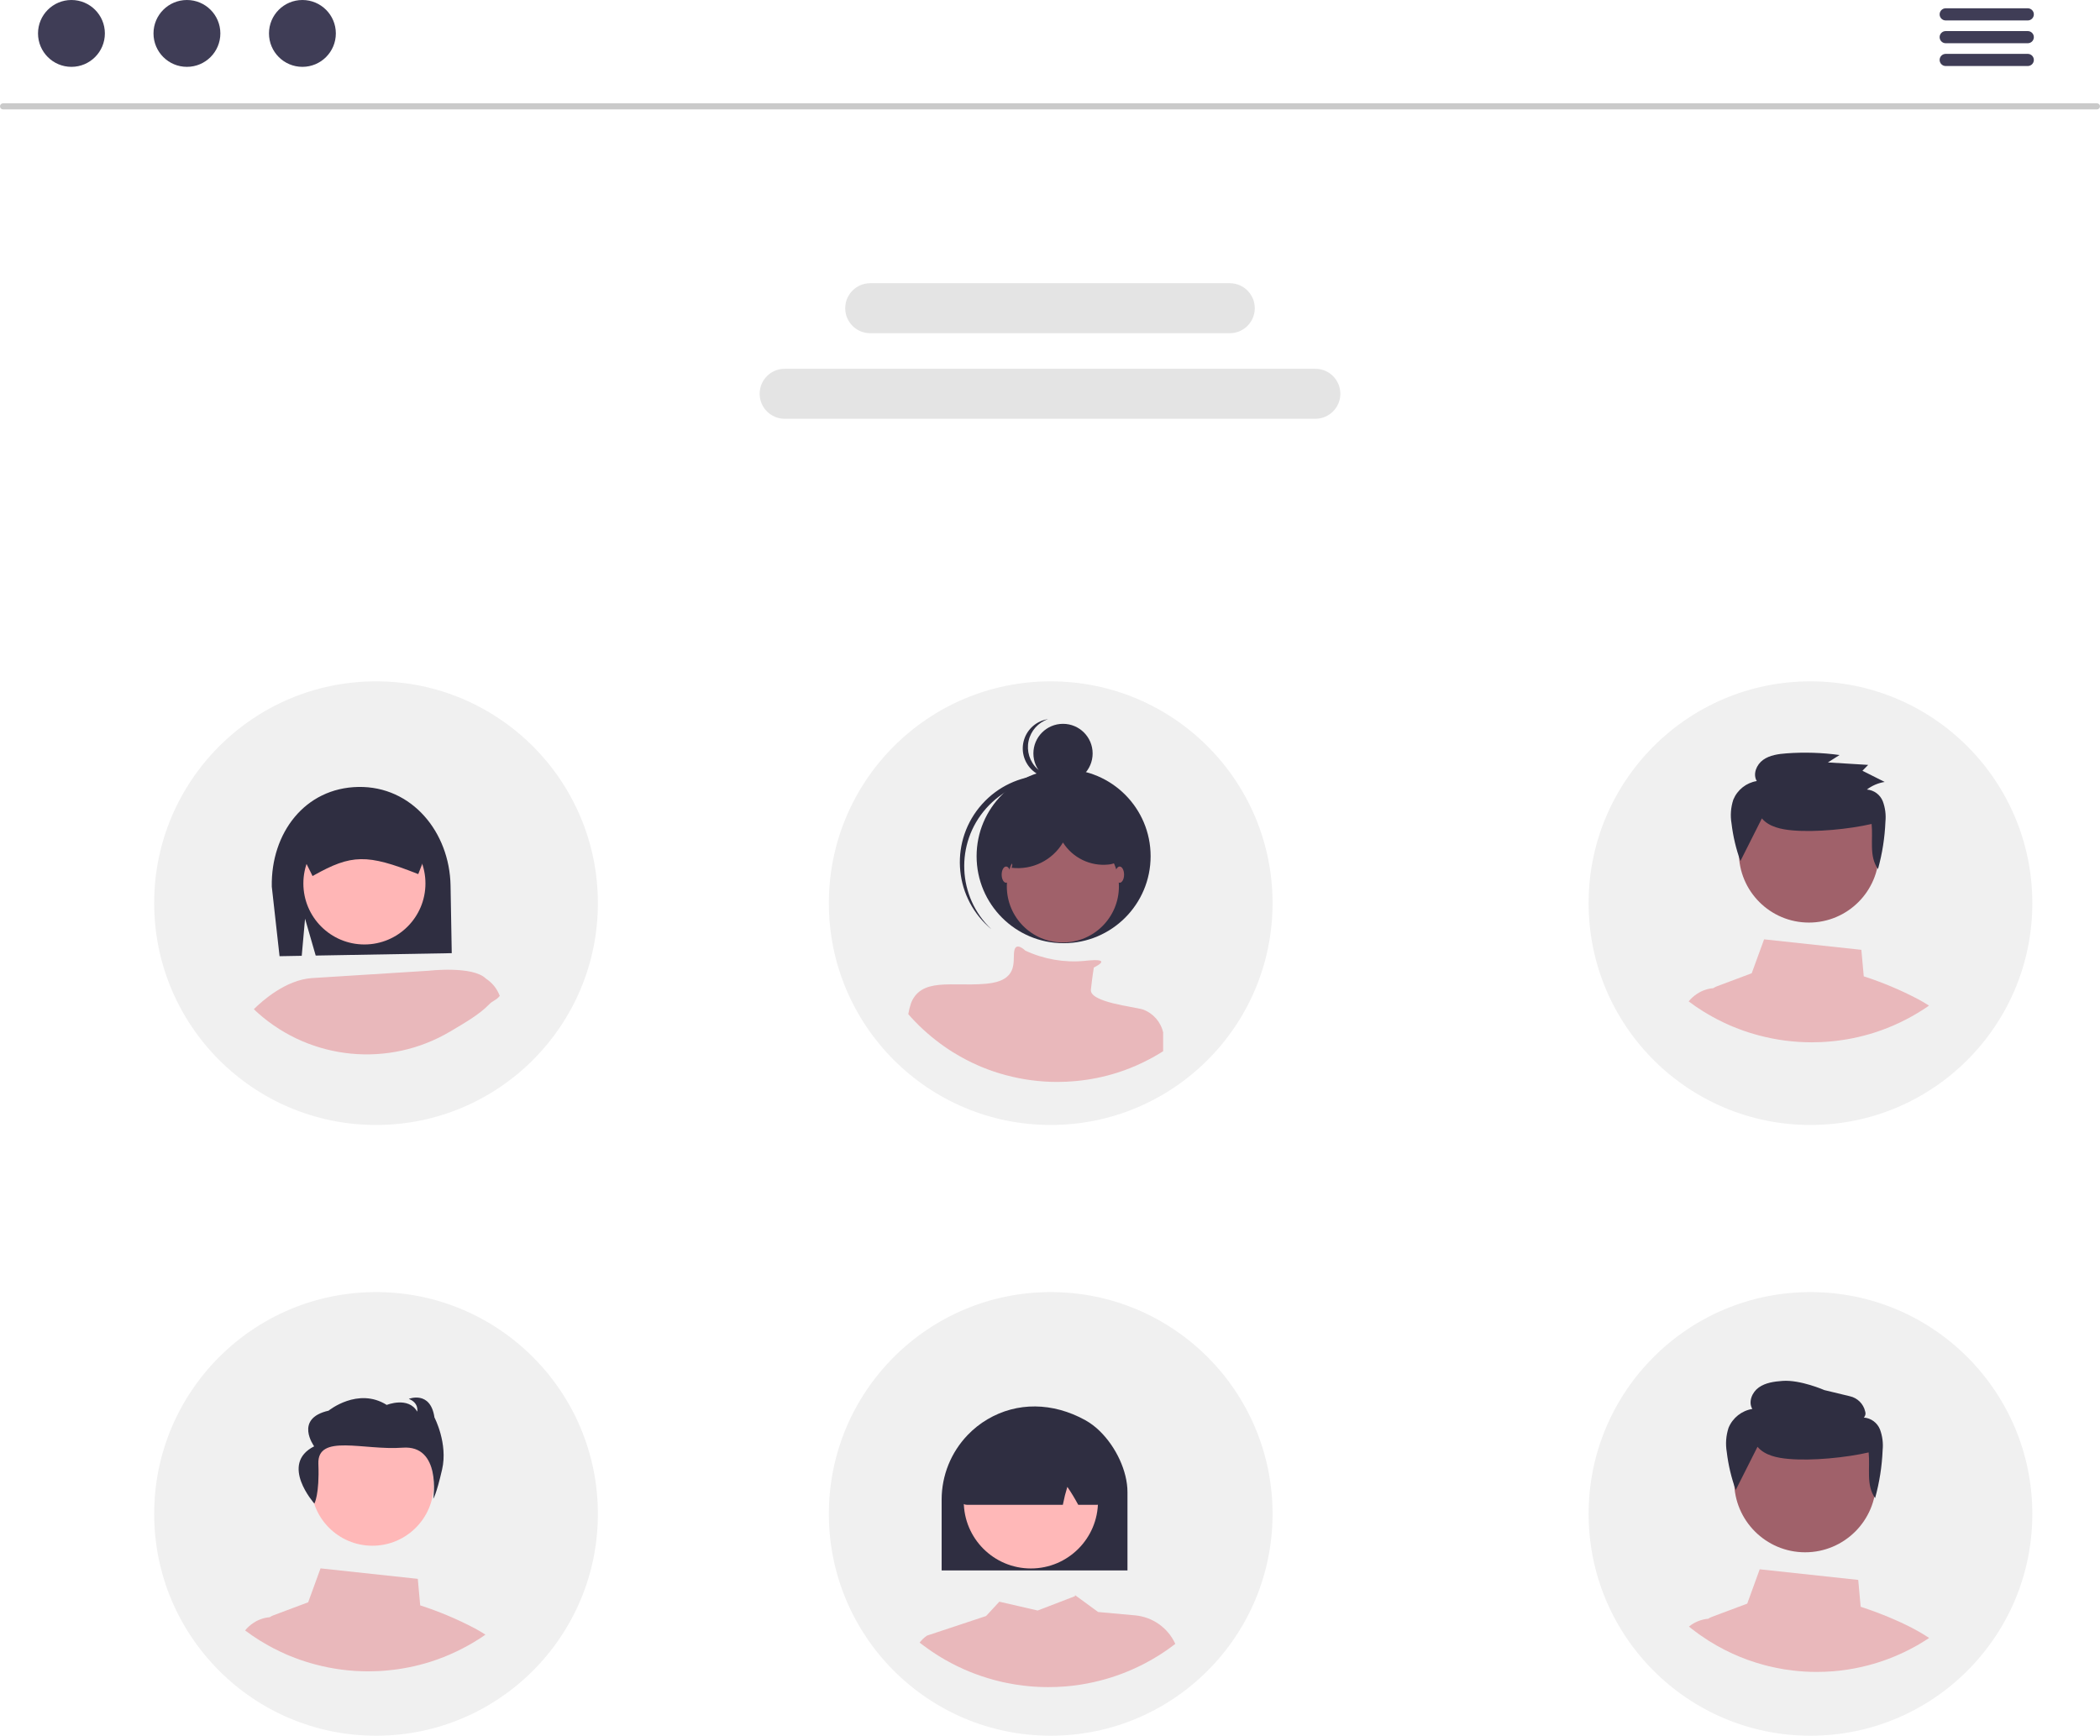
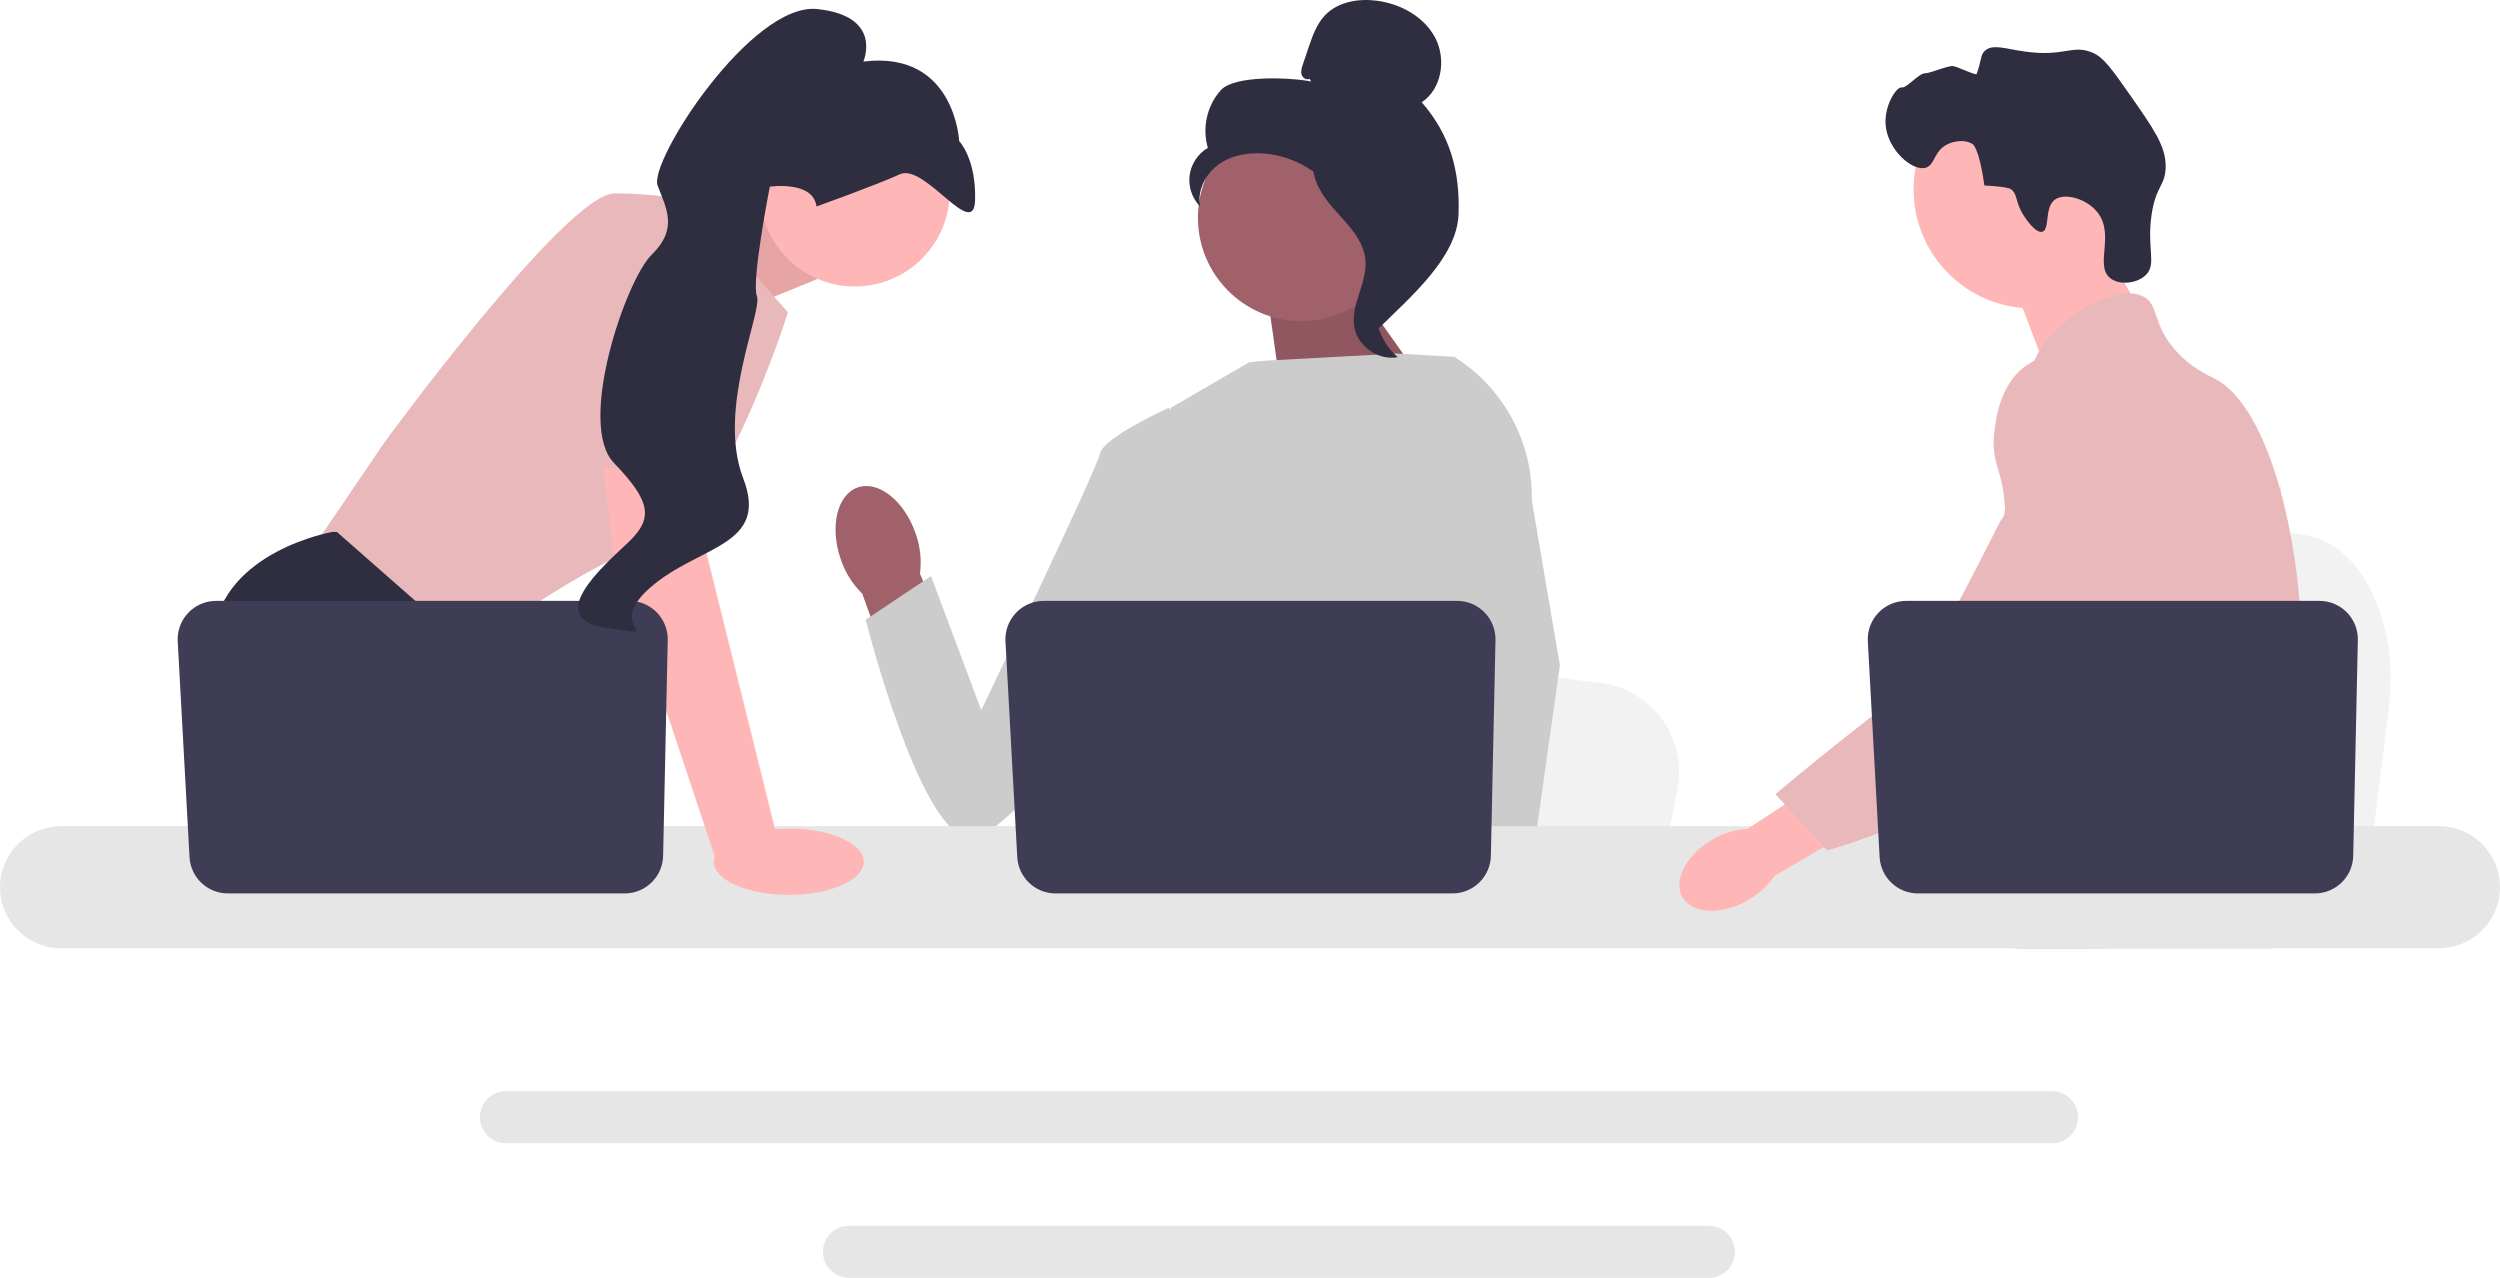
- <svg xmlns="http://www.w3.org/2000/svg" data-name="Layer 1" width="691" height="571.228" viewBox="0 0 691 571.228">
-   <path d="M944.5,200.386h-689a1,1,0,0,1,0-2h689a1,1,0,0,1,0,2Z" transform="translate(-254.5 -164.3858)" fill="#cacaca" />
-   <circle cx="23.508" cy="11" r="11" fill="#3f3d56" />
-   <circle cx="61.508" cy="11" r="11" fill="#3f3d56" />
-   <circle cx="99.508" cy="11" r="11" fill="#3f3d56" />
-   <path d="M687.313,302.201H512.687a8.225,8.225,0,0,1,0-16.45H687.313a8.225,8.225,0,1,1,0,16.45Z" transform="translate(-254.5 -164.3858)" fill="#e4e4e4" />
-   <path d="M659.158,274.045H540.842a8.225,8.225,0,0,1,0-16.45H659.158a8.225,8.225,0,0,1,0,16.45Z" transform="translate(-254.5 -164.3858)" fill="#e4e4e4" />
-   <circle cx="123.732" cy="297.228" r="73" fill="#f0f0f0" />
-   <circle cx="595.732" cy="297.228" r="73" fill="#f0f0f0" />
-   <circle cx="345.732" cy="297.228" r="73" fill="#f0f0f0" />
-   <path d="M885.712,493.253a112.493,112.493,0,0,0-17.946-7.552l-.79-8.73-32.006-3.448-4.068,11.158-11.486,4.31a5.605,5.605,0,0,0-1.166.607h-.012a11.342,11.342,0,0,0-5.269,1.821,11.665,11.665,0,0,0-2.816,2.526c1.554,1.178,3.168,2.271,4.832,3.315l.073.036c.474.291.959.583,1.444.862.875.522,1.773,1.02,2.672,1.493l.571.291c1.311.68,2.647,1.323,4.019,1.918.279.121.583.243.862.364.024.012.036.012.06.024.644.267,1.287.522,1.943.765a63.826,63.826,0,0,0,6.581,2.113,67.676,67.676,0,0,0,17.448,2.283c2.15,0,4.274-.097,6.375-.304a67.391,67.391,0,0,0,14.133-2.853c.011,0,.025-.012.036-.012a66.317,66.317,0,0,0,8.488-3.363c.011-.012.036-.012.049-.024.619-.291,1.214-.607,1.821-.911l.292-.146c.486-.255.972-.51,1.458-.777,1.214-.668,2.404-1.372,3.581-2.125.328-.194.644-.401.972-.619.461-.304.922-.619,1.372-.947C888.103,494.601,886.926,493.909,885.712,493.253Z" transform="translate(-254.5 -164.3858)" fill="#e9b8bb" />
-   <circle cx="595.217" cy="280.567" r="23.051" fill="#a0616a" />
-   <path d="M834.241,433.725c2.386,2.824,6.424,3.621,10.149,3.947,7.565.663,18.566-.413,25.959-2.12.528,5.114-.911,10.629,2.101,14.836a68.873,68.873,0,0,0,2.447-15.613,14.945,14.945,0,0,0-.865-6.687,6.15,6.15,0,0,0-5.239-3.863,13.131,13.131,0,0,1,5.857-2.504l-7.319-3.678,1.88-1.93-13.251-.811,3.838-2.438a83.222,83.222,0,0,0-17.435-.55c-2.7.199-5.523.579-7.711,2.144s-3.452,4.674-2.094,6.971a10.122,10.122,0,0,0-7.714,6.121,16.34,16.34,0,0,0-.586,7.854,55.676,55.676,0,0,0,2.919,12.35Z" transform="translate(-254.5 -164.3858)" fill="#2f2e41" />
-   <circle id="bfd52db7-3176-431c-b22d-4ccf50ae4673" data-name="Ellipse 188" cx="349.782" cy="247.958" r="9.746" fill="#2f2e41" />
-   <path id="b31e8c25-48a3-409d-90cd-0f3aa66812dd-78" data-name="Path 969" d="M595.827,417.414a9.747,9.747,0,0,1,3.544-16.359,9.744,9.744,0,1,0,4.518,18.876,9.723,9.723,0,0,1-8.063-2.518Z" transform="translate(-254.5 -164.3858)" fill="#2f2e41" />
-   <circle id="fe71adb6-1e7d-40f2-ae2d-2f206863ade9" data-name="Ellipse 189" cx="349.978" cy="281.777" r="28.631" fill="#2f2e41" />
-   <path id="e07a90a6-c331-41ef-a441-b6d8bd717078-79" data-name="Path 970" d="M579.008,430.399a28.626,28.626,0,0,1,39.678-3.002c-.233-.223-.467-.447-.709-.663a28.631,28.631,0,0,0-38.208,42.65q.082.073.164.145c.243.216.493.42.741.627a28.626,28.626,0,0,1-1.666-39.757Z" transform="translate(-254.5 -164.3858)" fill="#2f2e41" />
-   <circle id="fefa9ca9-d901-48cd-a772-63aab06ef99d" data-name="Ellipse 190" cx="349.735" cy="291.725" r="18.44" fill="#a0616a" />
-   <path d="M637.232,504.155v6.187c-1.133.724-2.277,1.401-3.444,2.043-.467.257-.934.502-1.4.747l-.28.14c-.584.292-1.156.595-1.751.876-.011.012-.035.012-.047.023a63.744,63.744,0,0,1-8.16,3.234c-.011,0-.023.012-.035.012a64.798,64.798,0,0,1-13.588,2.743c-2.019.199-4.062.292-6.129.292a65.06,65.06,0,0,1-16.774-2.195,63.17,63.17,0,0,1-8.195-2.767c-.023-.012-.035-.012-.059-.023-.268-.117-.56-.233-.829-.35-1.319-.572-2.603-1.191-3.864-1.844l-.548-.28c-1.343-.712-2.662-1.459-3.958-2.265l-.07-.035a63.942,63.942,0,0,1-5.767-4.051c-.946-.724-1.856-1.483-2.743-2.276-.467-.397-.934-.817-1.377-1.226a63.195,63.195,0,0,1-4.845-4.996,23.617,23.617,0,0,1,.887-3.584l.011-.012a5.24,5.24,0,0,1,.245-.584,4.655,4.655,0,0,1,.222-.49c2.09-3.911,5.872-4.88,10.565-5.09,2.65-.117,5.58.012,8.674-.023,1.634-.012,3.327-.07,5.019-.222,10.681-.969,8.744-7.273,9.222-10.67.479-3.292,3.444-.444,3.642-.257l.011.012a37.672,37.672,0,0,0,19.378,3.397c1.144-.14,2.288-.222,3.432-.257,3.012-.035,2.358.829,1.32,1.541a13.055,13.055,0,0,1-1.576.887s-.479,2.918-.969,7.284c-.467,4.179,14.253,5.627,17.137,6.537h.011A10.527,10.527,0,0,1,637.232,504.155Z" transform="translate(-254.5 -164.3858)" fill="#e9b8bb" />
-   <ellipse id="eb9de4e7-d719-4e1b-ab1d-c7fc470b1049" data-name="Ellipse 191" cx="331.053" cy="287.844" rx="1.456" ry="2.669" fill="#a0616a" />
-   <ellipse id="a295d86f-11aa-4df2-91d0-9ecb8f1fab78" data-name="Ellipse 192" cx="368.419" cy="287.844" rx="1.456" ry="2.669" fill="#a0616a" />
-   <path d="M354.877,466.726l3.503,12.135,44.766-.79-.392-22.234c-.31-17.599-12.748-32.778-30.347-32.467s-28.789,15.189-28.478,32.787l2.557,22.913,7.299-.129Z" transform="translate(-254.5 -164.3858)" fill="#2f2e41" />
-   <circle cx="119.907" cy="290.74" r="20.085" fill="#ffb6b6" />
-   <path d="M396.395,441.023a7.79,7.79,0,0,0-1.383-4.298c-.092-.13-.185-.251-.278-.371a7.827,7.827,0,0,0-6.276-2.999l-14.436.26-14.427.251a7.817,7.817,0,0,0-7.659,7.938l3.435,6.916,1.977,3.974.325-.186c12.486-7.019,17.593-7.111,34.118-.585l.334.13,1.309-3.351,2.971-7.603Z" transform="translate(-254.5 -164.3858)" fill="#2f2e41" />
-   <path d="M414.387,486.448c-4.308-4.298-18.884-2.59-18.884-2.59L357.032,486.281c-8.532.631-16.219,7.464-19.004,10.231.445.436.901.863,1.365,1.272a53.853,53.853,0,0,0,63.333,6.016c4.122-2.46,9.396-5.41,12.701-8.854,1.309-1.355,2.357-1.328,3.517-2.814A11.589,11.589,0,0,0,414.387,486.448Z" transform="translate(-254.5 -164.3858)" fill="#e9b8bb" />
-   <circle cx="123.732" cy="498.228" r="73" fill="#f0f0f0" />
-   <circle cx="595.732" cy="498.228" r="73" fill="#f0f0f0" />
-   <circle cx="345.732" cy="498.228" r="73" fill="#f0f0f0" />
-   <circle cx="122.537" cy="488.518" r="20.181" fill="#ffb8b8" />
-   <path d="M357.944,659.218s1.715-3.011,1.316-13.071,14.92-4.37,27.72-5.33,10.091,16.795,10.091,16.795.923-1.055,2.901-9.624-2.512-17.108-2.512-17.108c-1.322-9.004-8.447-6.118-8.447-6.118,3.431,1.336,2.772,4.192,2.772,4.192-2.905-5.092-10.03-2.207-10.03-2.207-9.503-5.963-19.134,1.89-19.134,1.89-11.48,2.605-4.747,11.735-4.747,11.735C346.328,646.206,357.944,659.218,357.944,659.218Z" transform="translate(-254.5 -164.3858)" fill="#2f2e41" />
-   <path d="M410.712,700.269a112.493,112.493,0,0,0-17.946-7.552l-.79-8.73-32.006-3.448-4.068,11.158-11.486,4.31a5.605,5.605,0,0,0-1.166.607h-.012a11.342,11.342,0,0,0-5.269,1.821,11.665,11.665,0,0,0-2.816,2.526c1.554,1.178,3.168,2.271,4.832,3.315l.073.036c.474.291.959.583,1.444.862.875.522,1.773,1.02,2.672,1.493l.571.291c1.311.68,2.647,1.323,4.019,1.918.279.121.583.243.862.364.024.012.036.012.06.024.644.267,1.287.522,1.943.765a63.824,63.824,0,0,0,6.581,2.113,67.676,67.676,0,0,0,17.448,2.283c2.15,0,4.274-.097,6.375-.304a67.391,67.391,0,0,0,14.133-2.853c.011,0,.025-.012.036-.012A66.317,66.317,0,0,0,404.689,707.894c.011-.012.036-.012.049-.024.619-.291,1.214-.607,1.821-.911l.292-.146c.486-.255.972-.51,1.458-.777,1.214-.668,2.404-1.372,3.581-2.125.328-.194.644-.401.972-.619.461-.304.922-.619,1.372-.947C413.103,701.617,411.926,700.925,410.712,700.269Z" transform="translate(-254.5 -164.3858)" fill="#e9b8bb" />
-   <path d="M627.988,696,615.838,694.895l-7.27-5.31a.041.041,0,0,0-.009-.028l-.019.009-.291-.216-.038.338-12.271,4.719-12.608-2.908-4.362,4.719-19.428,6.445a9.87,9.87,0,0,0-2.43,2.298l.001.012c.816.638,1.654,1.268,2.503,1.864a64.474,64.474,0,0,0,5.995,3.846,67.54,67.54,0,0,0,16.004,6.576q.76.211,1.52.394c.882.216,1.773.422,2.664.591q2.702.563,5.469.882a67.051,67.051,0,0,0,8.171.488q2.801,0,5.544-.216a68.346,68.346,0,0,0,9.55-1.454c.113-.028.225-.047.338-.084a67.548,67.548,0,0,0,13.959-4.859c.685-.328,1.37-.666,2.045-1.013q2.491-1.28,4.841-2.758c1.182-.732,2.336-1.51,3.462-2.317.694-.497,1.379-1.004,2.054-1.529l-.073-.155A16.163,16.163,0,0,0,627.988,696Z" transform="translate(-254.5 -164.3858)" fill="#e9b8bb" />
-   <path d="M616.382,635.363a22.349,22.349,0,0,0-4.756-3.593c-10.742-5.929-22.477-6.032-32.196-.291a30.304,30.304,0,0,0-6.557,5.206,30.681,30.681,0,0,0-8.528,21.145V681.208H625.491V655.438C625.491,648.534,621.692,640.541,616.382,635.363Z" transform="translate(-254.5 -164.3858)" fill="#2f2e41" />
-   <circle cx="339.21" cy="494.1" r="22.084" fill="#ffb8b8" />
-   <path d="M616.363,638.44a2.73,2.73,0,0,0-1.548-2.205c-13.818-6.454-27.834-6.285-41.634.507H572.929l-.085.347c-2.72,20.957-2.336,21.417-2.167,21.605a2.73,2.73,0,0,0,.967.704,2.648,2.648,0,0,0,1.079.225h31.502l.075-.356a51.455,51.455,0,0,1,1.407-5.554A61.659,61.659,0,0,1,609.168,659.397l.131.225h6.126a2.171,2.171,0,0,0,.347-.028,2.627,2.627,0,0,0,1.642-.854C617.583,658.562,617.977,658.131,616.363,638.44Z" transform="translate(-254.5 -164.3858)" fill="#2f2e41" />
-   <path d="M866.745,693.165l-.796-8.832-32.421-3.493L829.424,692.141l-11.639,4.361a5.687,5.687,0,0,0-1.197.613A11.758,11.758,0,0,0,810.242,699.693c.265.219.53.43.796.64.055.055.119.101.174.146.741.576,1.5,1.143,2.267,1.682.201.146.403.293.613.43a60.831,60.831,0,0,0,5.229,3.319q2.578,1.467,5.294,2.706a65.458,65.458,0,0,0,10.304,3.703q.741.206,1.481.384c.859.21,1.728.411,2.596.576q2.633.549,5.33.859a65.348,65.348,0,0,0,7.963.475q2.729,0,5.404-.21a66.611,66.611,0,0,0,9.307-1.417c.11-.027.22-.046.329-.082a65.832,65.832,0,0,0,13.604-4.736c.667-.32,1.335-.649,1.993-.987q2.428-1.248,4.718-2.688c.549-.338,1.088-.686,1.628-1.051C880.98,697.864,868.939,693.869,866.745,693.165Z" transform="translate(-254.5 -164.3858)" fill="#e9b8bb" />
-   <circle id="e8fe815c-89b6-45a1-8f09-a3d9b2d7a5fa" data-name="Ellipse 109" cx="593.973" cy="487.515" r="23.346" fill="#a0616a" />
-   <path id="b463a6a0-335d-4c85-b501-8d2679f87106-80" data-name="Path 696" d="M832.802,640.527c2.417,2.86,6.506,3.667,10.279,3.995,7.662.672,18.804-.418,26.292-2.146.538,5.18-.922,10.765,2.128,15.026a69.759,69.759,0,0,0,2.478-15.814,15.146,15.146,0,0,0-.876-6.773,6.228,6.228,0,0,0-5.306-3.912,1.947,1.947,0,0,0,.427-2.037,6.622,6.622,0,0,0-5.02-4.974l-8.404-2.026s-7.886-3.459-13.778-3.025c-2.735.201-5.594.586-7.81,2.171s-3.496,4.734-2.12,7.06a10.251,10.251,0,0,0-7.812,6.199,16.549,16.549,0,0,0-.593,7.955,56.385,56.385,0,0,0,2.956,12.508Z" transform="translate(-254.5 -164.3858)" fill="#2f2e41" />
-   <path d="M624.156,442a8.976,8.976,0,0,0-4.392-5.27,25.043,25.043,0,0,0-6.624-2.328,43.582,43.582,0,0,0-12.405-1.698c-4.184.206-8.46,1.65-11.303,4.726s-3.896,7.962-1.826,11.603l-.229.941a17.285,17.285,0,0,0,16.893-8.321,15.78,15.78,0,0,0,14.935,7.257,6.997,6.997,0,0,0,2.667-.767A5.549,5.549,0,0,0,624.156,442Z" transform="translate(-254.5 -164.3858)" fill="#2f2e41" />
-   <path d="M921.732,171.114h-27a2,2,0,0,1,0-4h27a2,2,0,0,1,0,4Z" transform="translate(-254.5 -164.3858)" fill="#3f3d56" />
-   <path d="M921.732,178.614h-27a2,2,0,0,1,0-4h27a2,2,0,0,1,0,4Z" transform="translate(-254.5 -164.3858)" fill="#3f3d56" />
-   <path d="M921.732,186.114h-27a2,2,0,0,1,0-4h27a2,2,0,0,1,0,4Z" transform="translate(-254.5 -164.3858)" fill="#3f3d56" />
+ <svg xmlns="http://www.w3.org/2000/svg" width="866.81" height="443.068" viewBox="0 0 866.81 443.068">
+   <path d="M828.335,244.952l-2.715,21.622-6.739,53.704h-135.383c1.057-12.037,2.502-29.362,4.046-48.065,.152-1.868,.312-3.748,.464-5.639,3.872-47.014,8.108-100.216,8.108-100.216l17.799,3.316,34.532,6.421,14.071,2.615,37.681,7.017c18.787,3.491,31.71,30.693,28.135,59.226Z" fill="#f2f2f2" />
+   <polygon points="725.93 79.358 742.579 108.492 710.58 131.169 696.93 95.358 725.93 79.358" fill="#ffb6b6" />
+   <circle cx="704.735" cy="65.675" r="41.244" fill="#ffb6b6" />
+   <path d="M701.774,74.896c-3.275-4.984-1.99-7.591-4.731-9.423-0-0-1.103-.737-8.999-1.157h0c-1.768-12.724-3.975-14.267-3.975-14.267-2.543-1.778-6.318-1.201-8.666-.113-4.966,2.3-4.391,7.269-7.735,8.22-4.619,1.314-13.024-6.092-13.852-14.569-.675-6.915,3.78-13.631,5.547-13.276,1.752,.352,5.947-5.003,8.212-4.92,1.547,.056,7.867-2.691,9.567-2.476,1.857,.235,7.978,3.429,8.234,2.699,1.773-5.072,1.252-6.479,2.756-7.93,2.665-2.571,7.026-.781,13.866,.181,14.074,1.978,16.531-2.663,23.743,.483,3.644,1.589,6.692,5.874,12.641,14.38,8.319,11.895,12.479,17.842,12.506,24.779,.027,7.074-3.398,6.625-4.903,17.098-1.675,11.658,1.884,16.989-2.004,20.777-3.005,2.927-9.113,3.622-12.322,1.053-5.494-4.399,1.696-15.012-4.384-22.767-3.732-4.76-11.238-6.878-14.676-4.525-3.888,2.66-1.746,10.469-4.48,11.21-2.341,.634-5.772-4.588-6.343-5.457Z" fill="#2f2e41" />
+   <path d="M797.85,237.338c-1.15,19.67-5.72,25.88-7.32,49.11-.35,5.1-.56,11.02-.56,18.08,0,1.8,.01,3.54,.01,5.24,0,3.62-.069,7.04-.49,10.51-.319,2.77-.869,5.56-1.779,8.5h-88.83c-.01-.02-.01-.04-.021-.06-.52-2.26-.85-4.42-1.1-6.49-.08-.66-.15-1.31-.21-1.95-.08-.75-.15-1.49-.22-2.22-.271-2.91-.54-5.66-1.181-8.29-.859-3.63-2.42-7.05-5.62-10.35-1.31-1.35-2.619-2.4-3.899-3.32-.25-.17-.49-.34-.74-.51-3.54-2.43-6.89-4.18-9.79-9.14-.05-.07-.09-.15-.13-.22-.5-.87-1.8-3.15-2.74-6.19-.99-3.16-1.59-7.13-.51-11.19,2.57-9.62,12.09-10.58,19.87-20.3,.84-1.05,1.67-2.21,2.46-3.5,3.52-5.72,4.47-10.76,5.59-16.75,.18-.97,.34-1.93,.47-2.86,.101-.7,.19-1.39,.261-2.07,.619-5.71,.319-10.63-.41-15.03-2.38-14.41-9.4-23.33-4.44-36.26,1.561-4.06,3.771-7.11,6-9.72,4.72-5.53,9.57-9.12,8.73-16.26-.851-7.2-6.311-8.19-6.92-14.48-.311-3.18,.729-6.53,2.68-9.82v-.01c6.24-10.59,21.82-20.34,31.72-20.03,1.83,.05,3.45,.46,4.8,1.25,4.891,2.88,2.851,9.17,10.341,17.99,5.569,6.55,11.869,9.17,14.26,10.41,9.47,4.94,17.17,19.51,22.399,38.14,.04,.14,.08,.28,.12,.43,3.23,11.67,5.511,24.92,6.641,38.36,.479,5.69,.76,11.41,.819,17.07,.051,4.52-.05,8.44-.26,11.93Z" fill="#e9b8bb" />
+   <g>
+     <polygon points="731.331 304.728 729.52 309.768 728.38 312.927 725.74 320.278 722.68 328.778 703.01 328.778 706.31 320.278 707.84 316.318 710.38 309.768 714.64 298.768 731.331 304.728" fill="#ffb6b6" />
+     <path d="M790.84,167.827c-.05,.65-.12,1.37-.19,2.15-.779,7.94-2.62,22.15-5.31,38.36-1.42,8.55-3.08,17.66-4.95,26.71-4.02,19.53-9.02,38.76-14.67,51.4-1.01,2.28-2.05,4.34-3.11,6.16-.81,1.39-1.66,2.76-2.55,4.11-2.88,4.43-6.11,8.63-9.46,12.55-.13,.17-.28,.33-.43,.5-.54,.64-1.101,1.27-1.66,1.9-2.74,3.09-5.54,5.97-8.25,8.61-3.3,3.22-6.48,6.07-9.33,8.5h-31.94l-.13-.06-4.6-2.04s1.31-1.54,3.5-4.45c.45-.59,.93-1.24,1.45-1.95,.64-.87,1.33-1.83,2.069-2.87,1.54-2.18,3.29-4.74,5.17-7.64,3.641-5.61,7.79-12.51,11.98-20.5,.48-.93,.97-1.87,1.46-2.82,.01-.03,.03-.06,.04-.09,.83-1.62,1.65-3.29,2.47-4.99,6.95-14.46,8.94-26.46,9.511-30.35,.8-5.5,1.909-13.19,1.609-21.65-.2-5.58-1.01-11.48-2.939-17.34v-.01c-.4-1.23-.851-2.46-1.36-3.68-.91-2.19-1.99-4.35-3.271-6.48-5.649-9.38-10.239-9.77-13.89-19.99-1.08-3.03-3.53-9.87-2.78-17.09v-.01c.091-.89,.24-1.79,.44-2.69v-.01c.05-.25,.12-.51,.19-.76,.569-2.21,1.51-4.4,2.939-6.48,2.79-4.04,6.6-6.44,10.01-7.87l.011-.01c3.939-1.64,7.34-1.99,8-2.05,14.609-1.3,25.939,10.98,32.13,17.69,2.39,2.59,4.58,4.76,6.58,6.53,15.569,13.9,19.84,5.02,20.949,.43,.17-.71,.261-1.32,.311-1.72Z" fill="#e9b8bb" />
+     <path d="M790.89,167.308c0,.05-.01,.22-.05,.5,.02-.15,.03-.3,.04-.44,0-.03,0-.05,.01-.06Z" fill="#e9b8bb" />
+   </g>
+   <path d="M711.47,378.318H175.42c-4.98,0-9.04,4.05-9.04,9.03,0,4.99,4.06,9.04,9.04,9.04H711.47c4.979,0,9.03-4.05,9.03-9.04,0-4.98-4.051-9.03-9.03-9.03Z" fill="#e6e6e6" />
+   <path d="M592.51,424.998H294.37c-4.98,0-9.03,4.05-9.03,9.03s4.05,9.04,9.03,9.04h298.14c4.98,0,9.04-4.06,9.04-9.04s-4.06-9.03-9.04-9.03Z" fill="#e6e6e6" />
+   <polygon points="235.069 81.275 268.853 67.057 283.344 96.762 247.842 111.253 235.069 81.275" fill="#ffb6b6" />
+   <polygon points="235.069 81.275 268.853 67.057 283.344 96.762 247.842 111.253 235.069 81.275" opacity=".1" />
+   <path d="M239.872,69.955l33.328,38.4s-23.185,73.177-46.369,79.698-65.932,38.4-65.932,38.4l-53.615-34.777,26.083-38.4s63.034-86.218,79.698-86.218c16.664,0,26.807,2.898,26.807,2.898Z" fill="#e9b8bb" />
+   <path d="M194.843,320.278H117.261l-4.905-6.557-20.026-26.771-4.608-6.158s-17.389-31.879-13.766-60.86c3.623-28.981,41.298-35.502,41.298-35.502h1.55l46.123,40.53-2.753,37.719,14.606,24.272,20.062,33.328Z" fill="#2f2e41" />
+   <polygon points="133.15 320.278 112.356 320.278 112.356 289.486 133.15 320.278" fill="#2f2e41" />
+   <path d="M581.644,273.532l-2.587,13.418-6.419,33.328h-128.958c1.007-7.47,2.384-18.222,3.854-29.829,.145-1.159,.297-2.326,.442-3.499,3.688-29.177,7.723-62.193,7.723-62.193l16.954,2.058,32.893,3.985,13.404,1.623,35.893,4.354c17.896,2.166,30.205,19.048,26.8,36.755Z" fill="#f2f2f2" />
+   <path d="M764.144,320.278h-69.945c1.065-1.253,1.666-1.978,1.666-1.978l20.968-3.463,43.203-7.129s1.971,5.093,4.108,12.571Z" fill="#2f2e41" />
+   <polygon points="467.455 95.766 497.873 138.784 444.814 140.369 439.119 99.942 467.455 95.766" fill="#a0616a" />
+   <polygon points="467.455 95.766 497.873 138.784 444.814 140.369 439.119 99.942 467.455 95.766" opacity=".1" />
+   <path id="uuid-ae755ff6-bb09-410e-86b1-7d1b81a37005-280" d="M317.446,184.896c-3.903-11.259-12.876-18.372-20.041-15.887-7.165,2.485-9.808,13.625-5.902,24.888,1.499,4.52,4.058,8.616,7.464,11.945l17.14,47.497,22.117-8.518-19.245-45.919c.615-4.724,.089-9.526-1.533-14.005Z" fill="#a0616a" />
+   <path d="M523.347,162.977l-.042,43.841-4.079,16.193-8.39,33.306-6.108,30.633-4.55,22.822-1.623,8.151c-1.224,.819-2.442,1.601-3.659,2.355h-105.976c-6.021-3.615-9.39-6.427-9.39-6.427,0,0,1.666-1.565,3.572-4.079,3.217-4.246,7.108-11.201,4.724-17.845-.5-1.391-.63-3.086-.478-4.977,.971-12.476,14.056-33.574,14.056-33.574l-2.71-31.314-1.188-13.722,8.378-66.91,27.307-15.874,4.714-.456,46.536-2.514,19.234,1.108,.877,.239,18.794,39.045Z" fill="#ccc" />
+   <g>
+     <polygon points="525.414 320.278 502.229 320.278 501.208 309.772 501.186 309.562 507.75 309.113 524.827 307.947 525.124 314.235 525.356 319.061 525.414 320.278" fill="#ffb6b6" />
+     <path d="M531.121,173.576l9.739,57.143-7.948,56.23-1.239,8.752-2.188,15.454-.674,4.753,.022,.514,.167,3.855h-27.532l-1.014-10.506-.087-.942-2.072-21.518-.036-.362-4.398-45.63,8.622-32.98,.638-2.427v-.007l3.751-56.469-2.905-25.663-.029-.239c.058,.036,.109,.073,.167,.109,.152,.094,.304,.188,.449,.29,16.925,10.737,27.01,29.575,26.568,49.644Z" fill="#ccc" />
+   </g>
+   <path d="M415.748,152.379l-10.587-10.951s-22.664,10.218-23.794,15.886c-1.13,5.669-41.146,88.926-41.146,88.926l-17.41-46.499-22.662,15.13s18.184,72.192,35.19,75.581,74.002-85.446,74.002-85.446l6.408-52.628Z" fill="#ccc" />
+   <path d="M845.64,286.447H21.16c-11.67,0-21.16,9.5-21.16,21.17s9.49,21.16,21.16,21.16H845.64c11.67,0,21.17-9.49,21.17-21.16s-9.5-21.17-21.17-21.17Z" fill="#e6e6e6" />
+   <path d="M518.522,221.94l-1.603,74.802c-.155,7.241-6.07,13.03-13.312,13.03h-137.603c-7.071,0-12.91-5.528-13.296-12.589l-4.089-74.802c-.417-7.628,5.656-14.042,13.296-14.042h143.295c7.466,0,13.472,6.137,13.312,13.601Z" fill="#3f3d56" />
+   <circle cx="296.385" cy="66.41" r="32.922" fill="#ffb6b6" />
+   <polygon points="241.321 152.551 244.944 191.675 269.578 290.935 248.296 298.394 212.34 190.226 207.374 146.755 241.321 152.551" fill="#ffb6b6" />
+   <path d="M231.522,221.94l-1.603,74.802c-.155,7.241-6.07,13.03-13.312,13.03H79.004c-7.071,0-12.91-5.528-13.296-12.589l-4.089-74.802c-.417-7.628,5.656-14.042,13.296-14.042H218.21c7.466,0,13.472,6.137,13.312,13.601Z" fill="#3f3d56" />
+   <ellipse cx="273.5" cy="298.778" rx="26" ry="11.5" fill="#ffb6b6" />
+   <path d="M190.242,158.532l14.853-79.158s41.298-5.796,42.747,7.97-1.035,81.042-1.035,81.042l-56.564-9.853Z" fill="#e9b8bb" />
+   <path d="M283.095,71.586s20.365-7.268,28.956-11.179c8.591-3.911,25.657,23.366,26.037,8.96,.38-14.406-5.518-20.447-5.518-20.447,0,0-1.473-31.515-33.223-27.575,0,0,6.984-15.767-15.941-18.205-22.925-2.438-58.589,52.921-55.395,61.194,3.194,8.273,7.023,15.113-2.039,23.959-9.062,8.846-26.03,58.769-13.12,72.203,12.91,13.434,13.758,19.264,4.912,27.621-8.846,8.358-29.754,26.53-7.147,29.685,22.607,3.155-2.068,.799,14.786-14.026,16.854-14.825,41.447-14.219,32.265-38.005-9.183-23.785,6.771-57.869,4.775-63.04-1.996-5.171,4.473-38.005,4.473-38.005,0,0,15.055-2.212,16.181,6.86Z" fill="#2f2e41" />
+   <g>
+     <circle cx="451.191" cy="75.499" r="35.838" fill="#a0616a" />
+     <path d="M454.051,27.317c-1.037,.605-2.426-.311-2.759-1.464-.333-1.154,.055-2.379,.439-3.516l1.934-5.727c1.371-4.062,2.827-8.266,5.797-11.357,4.483-4.666,11.607-5.853,18.02-4.993,8.236,1.104,16.362,5.564,20.191,12.939,3.829,7.375,2.199,17.665-4.72,22.266,9.862,11.303,13.3,23.901,12.757,38.892-.543,14.991-16.879,28.788-27.533,39.348-2.379-1.442-4.542-8.201-3.234-10.656,1.308-2.455-.566-5.3,1.054-7.561,1.62-2.262,2.976,1.34,1.338-.909-1.034-1.419,3.001-4.684,1.464-5.533-7.432-4.108-9.903-13.371-14.571-20.465-5.63-8.556-15.265-14.35-25.462-15.312-5.617-.53-11.55,.43-16.154,3.691-4.604,3.261-7.585,9.089-6.517,14.629-2.765-2.808-4.141-6.922-3.622-10.828,.519-3.906,2.922-7.518,6.325-9.506-2.069-6.841-.297-14.711,4.505-20.005,4.802-5.294,24.28-4.392,31.291-2.999l-.542-.93Z" fill="#2f2e41" />
+     <path d="M455.14,53.475c9.285,1.002,15.989,9.045,21.65,16.473,3.263,4.281,6.681,9.009,6.599,14.391-.083,5.441-3.721,10.109-5.46,15.265-2.842,8.429-.072,18.457,6.693,24.233-6.685,1.269-13.911-3.744-15.065-10.449-1.343-7.806,4.574-15.34,3.873-23.23-.617-6.951-6.095-12.301-10.752-17.498-4.657-5.197-9.03-12.094-6.888-18.735l-.65-.45Z" fill="#2f2e41" />
+   </g>
+   <g>
+     <path id="uuid-aec20554-f6ec-4c5b-9d97-717cd04239bf-281" d="M593.947,290.977c-9.197,5.231-13.952,14.216-10.623,20.069,3.33,5.852,13.483,6.355,22.683,1.121,3.703-2.04,6.864-4.938,9.218-8.45l38.687-22.656-11.019-17.928-36.969,24.238c-4.223,.228-8.331,1.465-11.978,3.607Z" fill="#ffb6b6" />
+     <path d="M724.935,124.841c-1.156-.458-11.3-4.3-20.561,.772-10.638,5.826-12.281,19.126-12.858,23.791-1.331,10.776,2.591,13.191,3.419,24.101,1.549,20.41,5.633-2.874-.889,6.442-2.258,3.225-25.317,53.198-38.034,62.986-24.733,19.037-40.439,32.444-40.439,32.444l17.93,19.477s28.333-7.549,53.376-23.81c25.688-16.68,38.532-25.02,48.469-41.335,.856-1.405,21.331-36.176,10.335-74.624-2.508-8.77-7.104-24.839-20.747-30.245Z" fill="#e9b8bb" />
+   </g>
+   <path d="M817.522,221.94l-1.603,74.802c-.155,7.241-6.07,13.03-13.312,13.03h-137.603c-7.071,0-12.91-5.528-13.296-12.589l-4.089-74.802c-.417-7.628,5.656-14.042,13.296-14.042h143.295c7.466,0,13.472,6.137,13.312,13.601Z" fill="#3f3d56" />
</svg>
